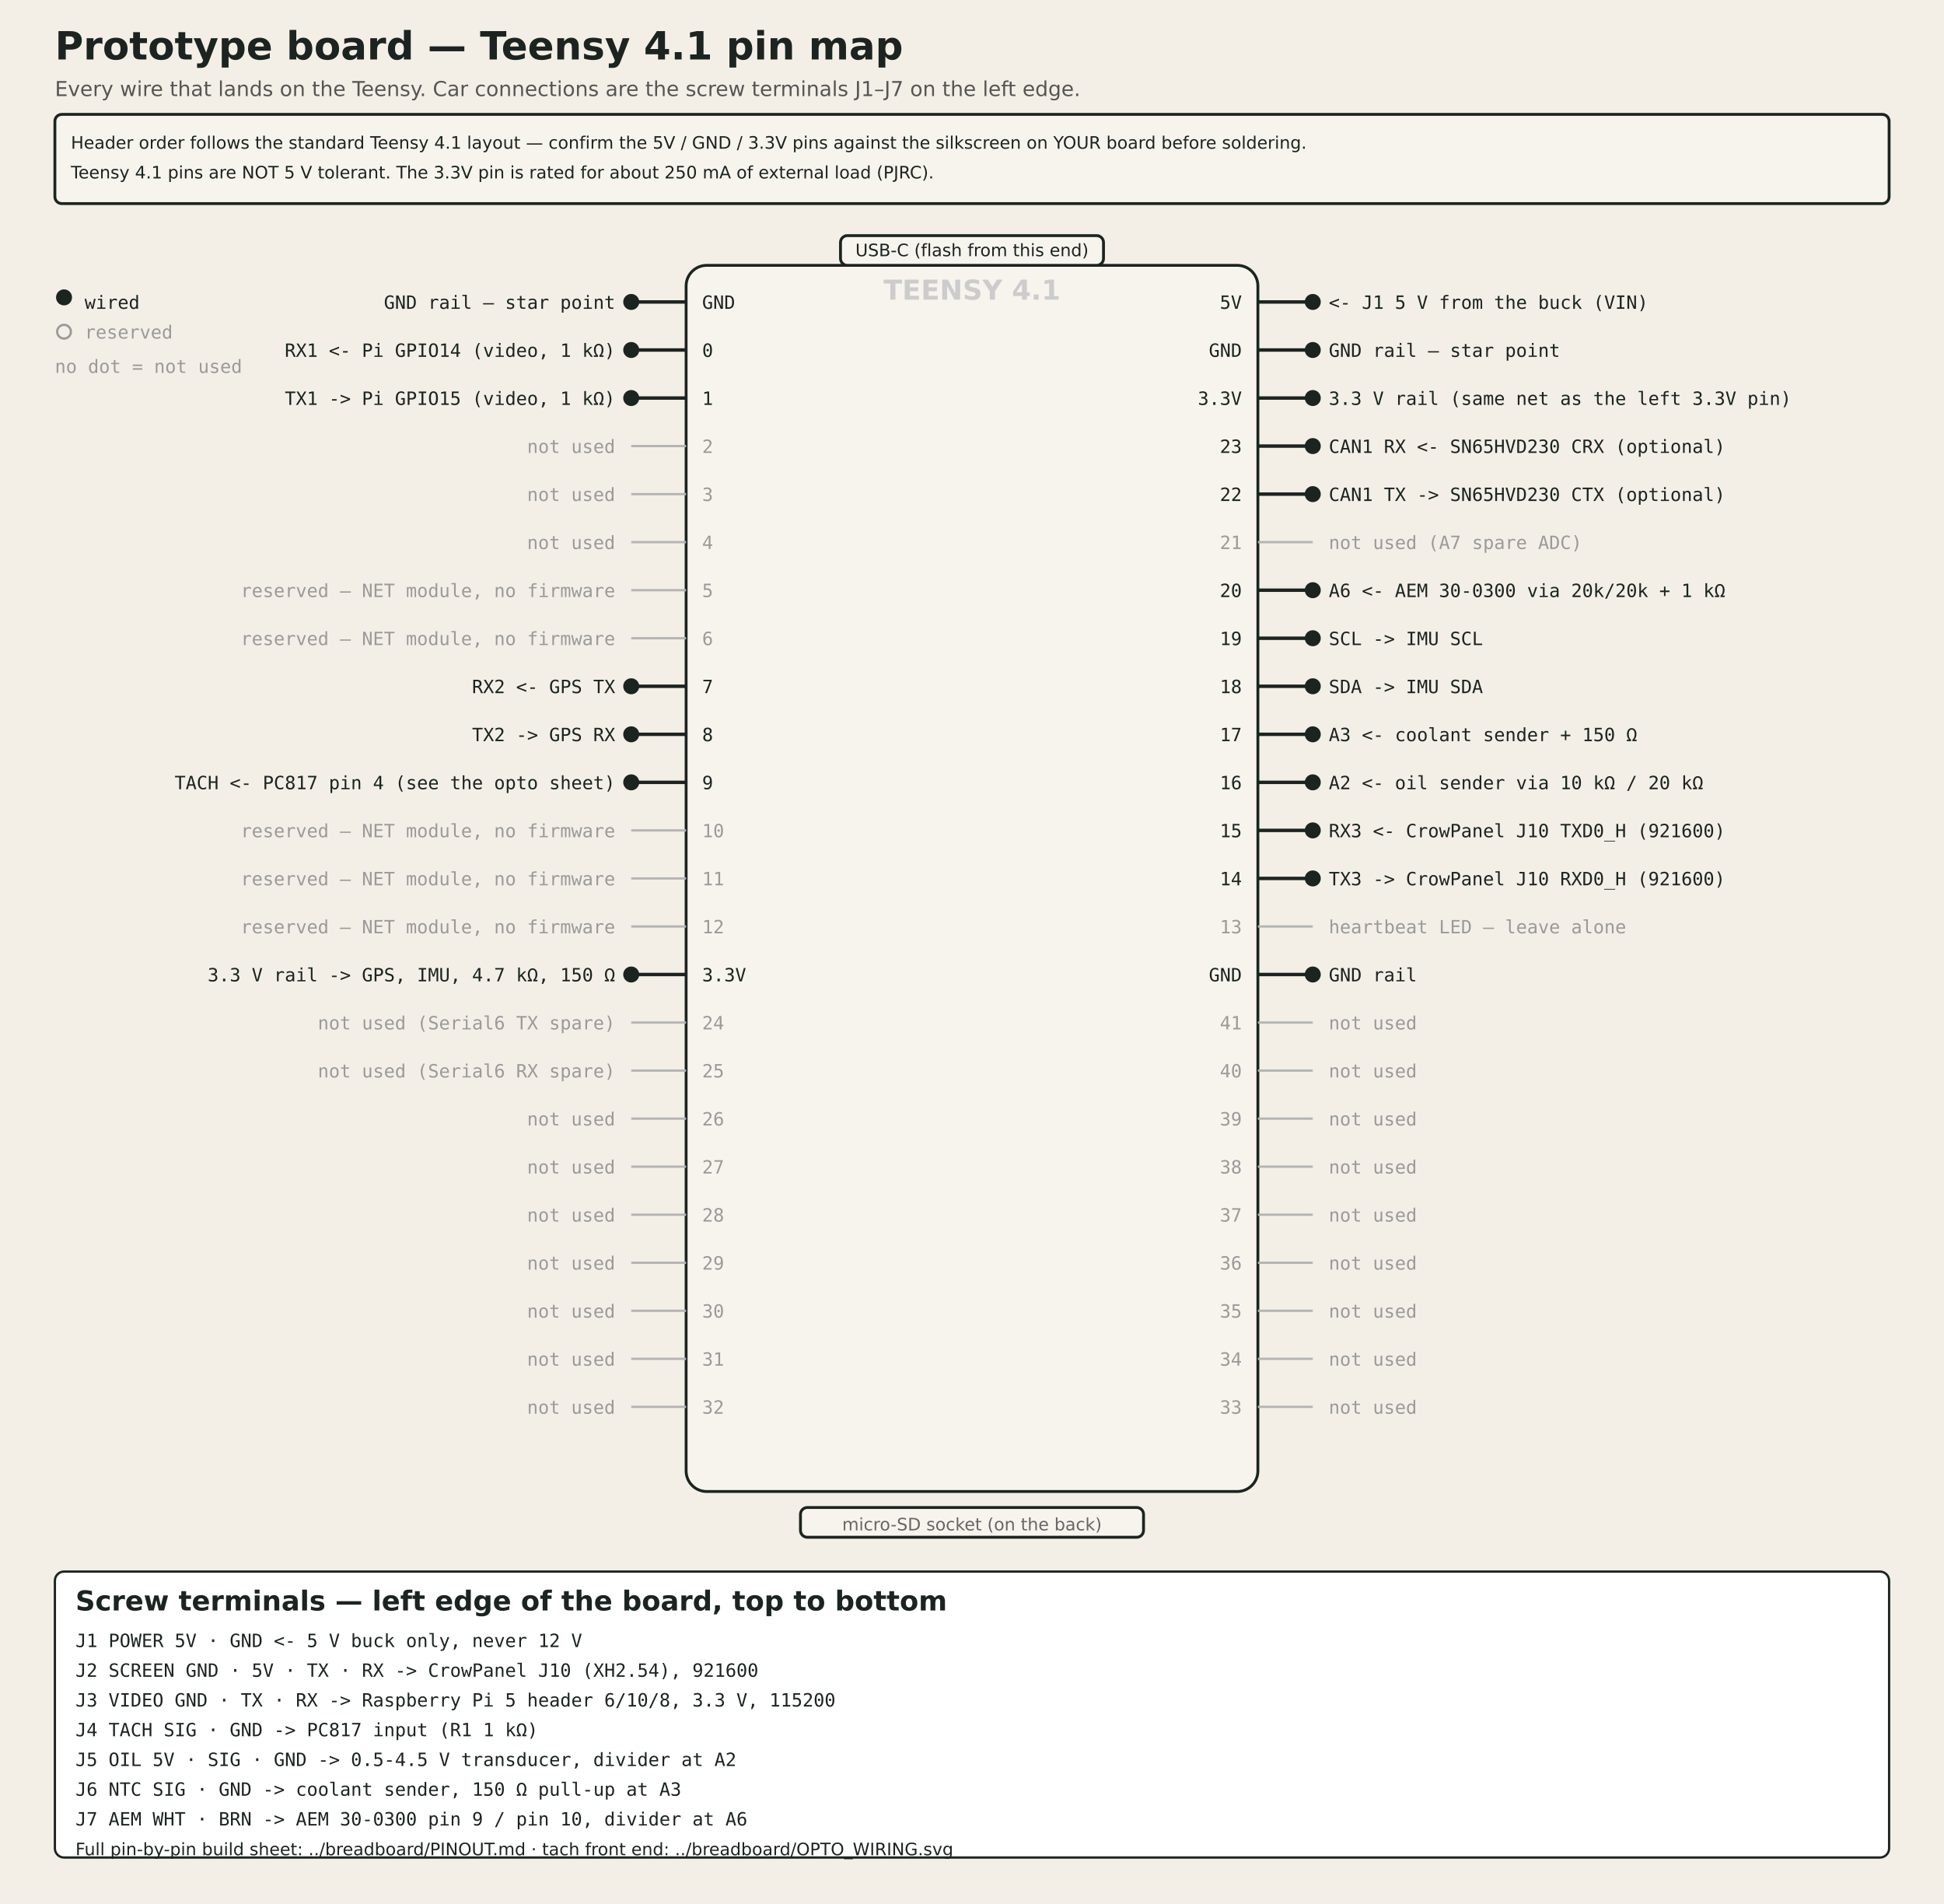
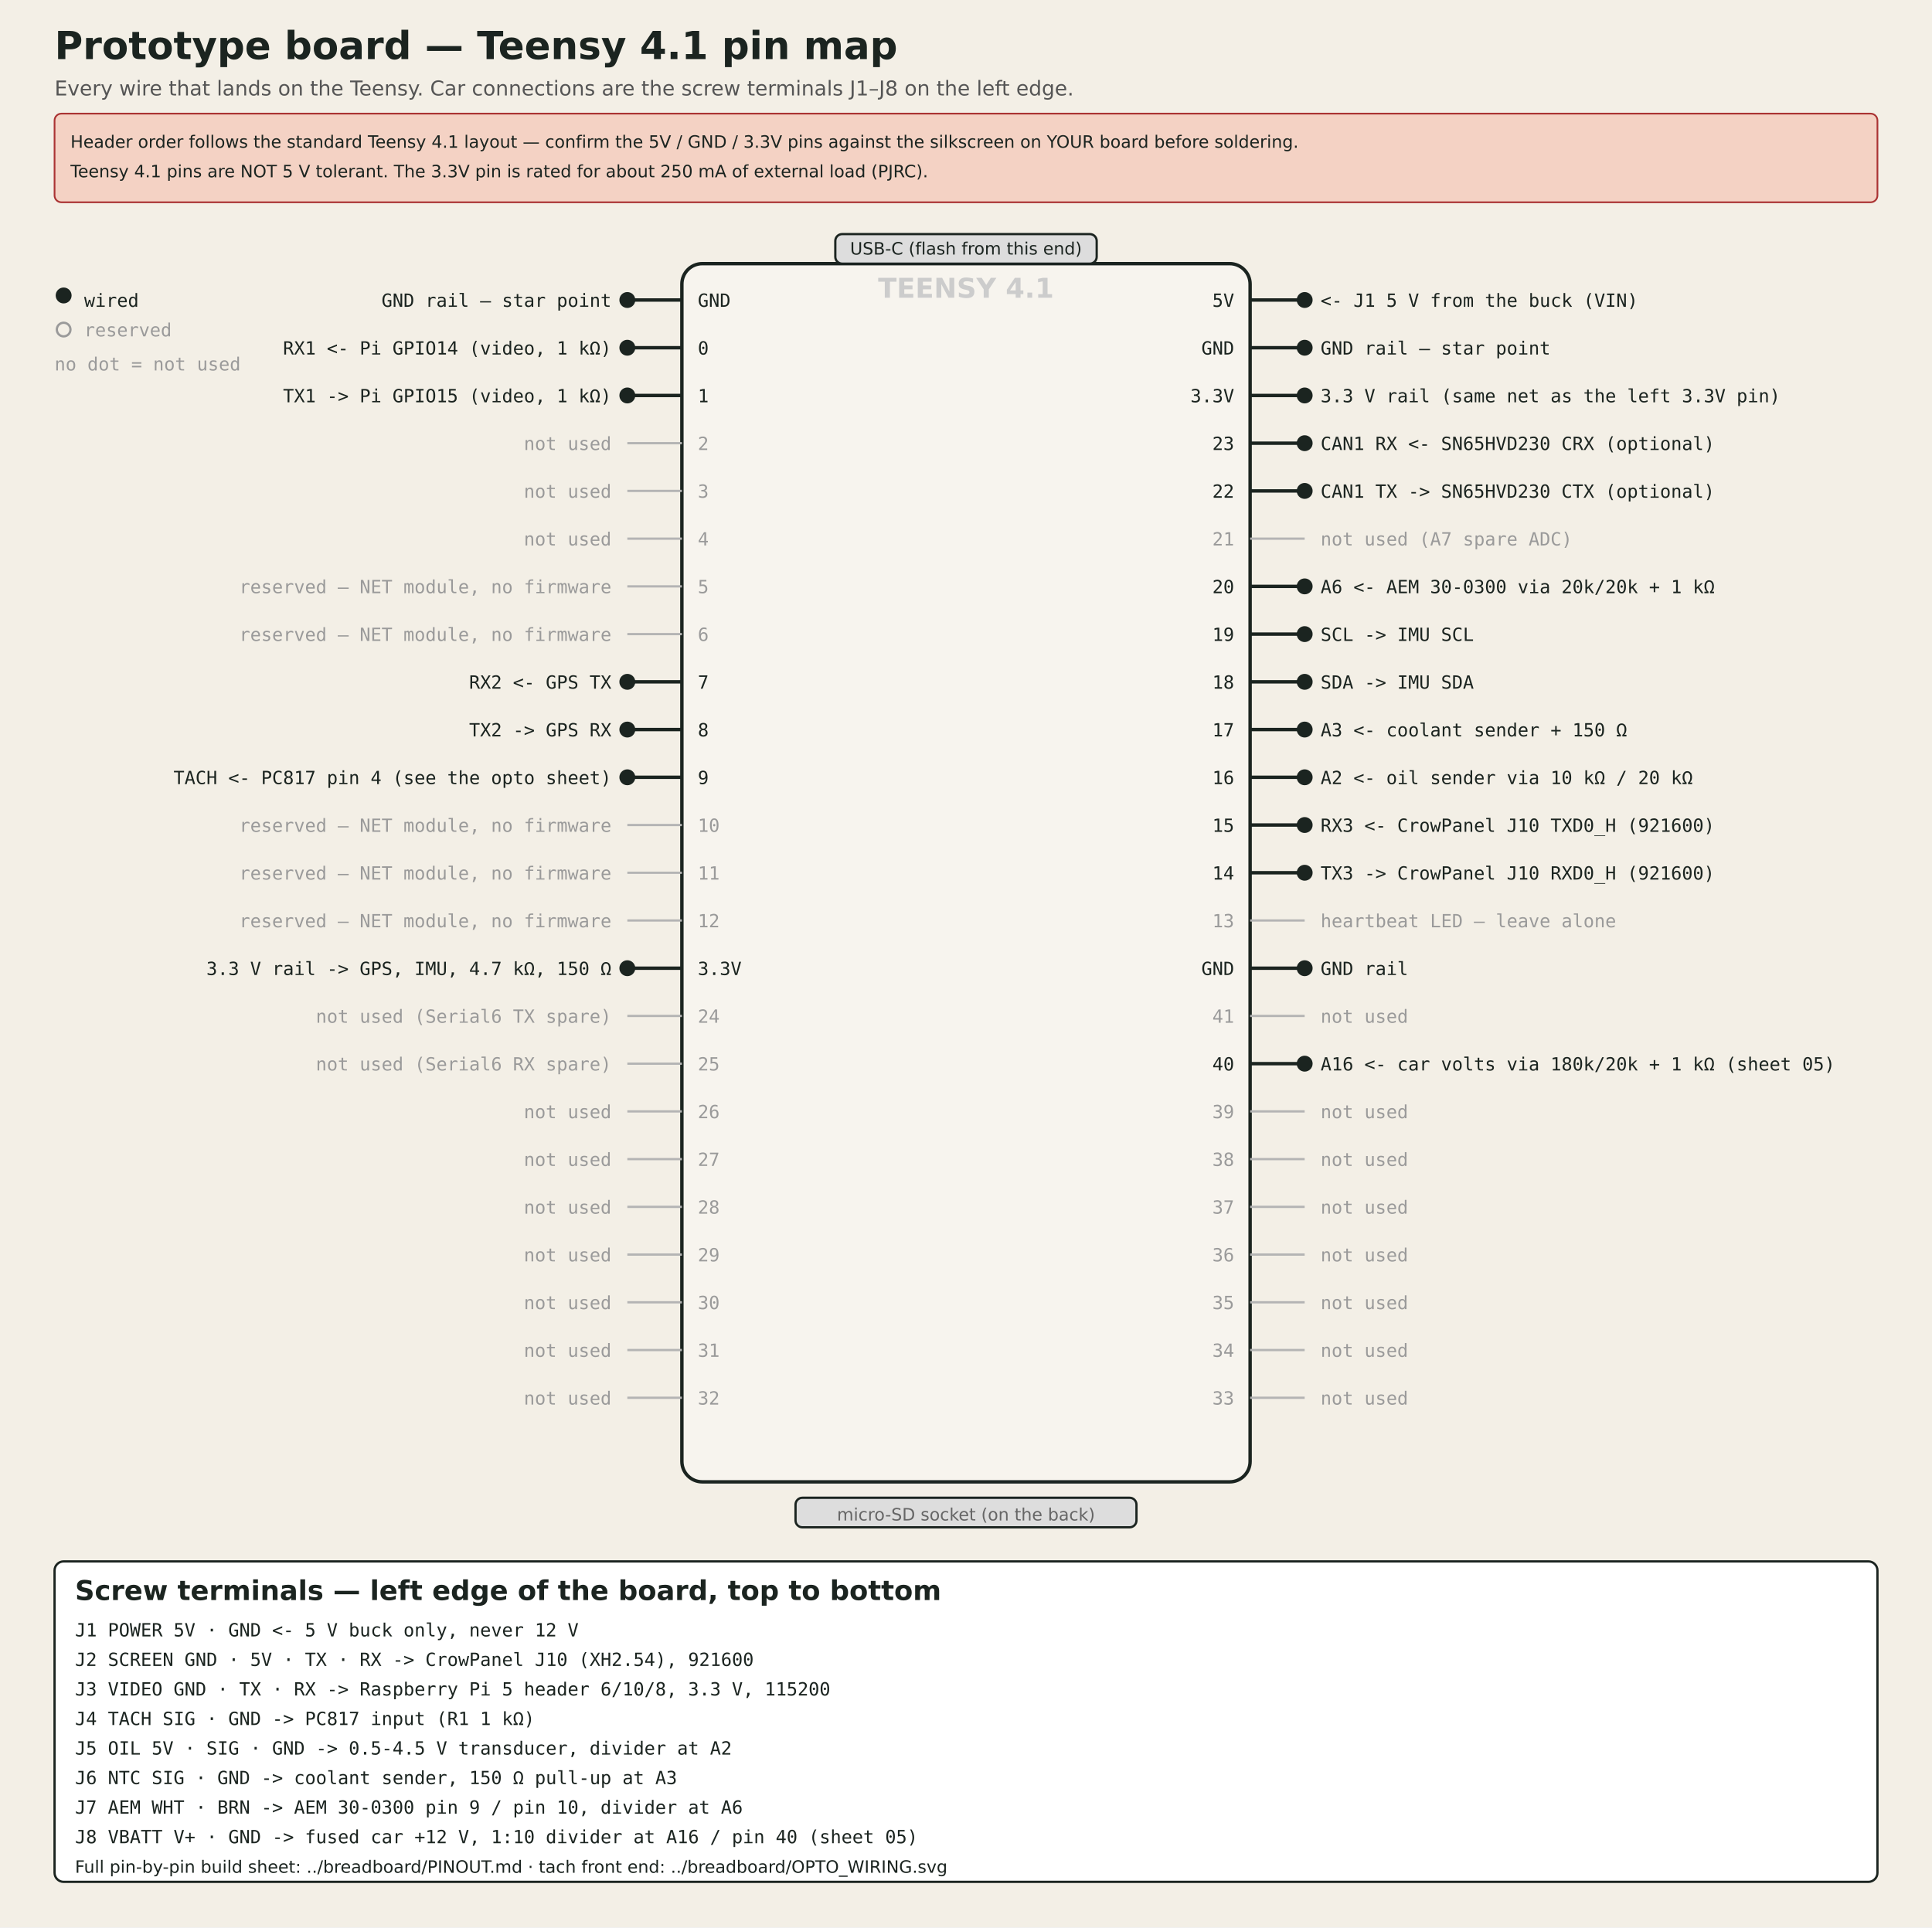
- <svg xmlns="http://www.w3.org/2000/svg" width="1700" height="1664" viewBox="0 0 1700 1664">
-   <rect width="1700" height="1664" fill="#f3efe6" />
+ <svg xmlns="http://www.w3.org/2000/svg" width="1700" height="1696" viewBox="0 0 1700 1696">
+   <rect width="1700" height="1696" fill="#f3efe6" />
  <style>
 text{font-family:DejaVu Sans,Liberation Sans,sans-serif;fill:#1b2420}
 .t{font-size:34px;font-weight:700}
 .h{font-size:24px;font-weight:700}
 .s{font-size:18px}
 .v{font-family:DejaVu Sans Mono,monospace;font-size:16px}
 .xs{font-size:15px}
 .pin{font-family:DejaVu Sans Mono,monospace;font-size:19px;font-weight:700;fill:#a33}
 .box{fill:#f7f4ee;stroke:#1b2420;stroke-width:2.5}
 .wire{stroke:#1b2420;stroke-width:3;fill:none}
 .comp{fill:none;stroke:#1b2420;stroke-width:3}
 .panel{fill:#ffffff;stroke:#1b2420;stroke-width:2}
 .chip{fill:#eef3f7;stroke:#1b2420;stroke-width:2.5}
 .term{fill:#222222;stroke:#c9a227;stroke-width:2}
 .free{stroke:#b4b4b4;stroke-width:2;fill:none}
 .dim{fill:#9a9a9a}
</style>
  <text x="48" y="52" class="t">Prototype board — Teensy 4.1 pin map</text>
-   <text x="48" y="84" class="s" style="fill:#555">Every wire that lands on the Teensy. Car connections are the screw terminals J1–J7 on the left edge.</text>
-   <rect x="48" y="100" width="1604" height="78" rx="6" class="box" fill="#f4d2c4" stroke="#a33" stroke-width="1.5" />
+   <text x="48" y="84" class="s" style="fill:#555">Every wire that lands on the Teensy. Car connections are the screw terminals J1–J8 on the left edge.</text>
+   <rect x="48" y="100" width="1604" height="78" rx="6" class="box" style="fill:#f4d2c4;stroke:#a33;stroke-width:1.5" />
  <text x="62" y="130" class="xs">Header order follows the standard Teensy 4.1 layout — confirm the 5V / GND / 3.3V pins against the silkscreen on YOUR board before soldering.</text>
  <text x="62" y="156" class="xs">Teensy 4.1 pins are NOT 5 V tolerant. The 3.3V pin is rated for about 250 mA of external load (PJRC).</text>
-   <rect x="600" y="232" width="500" height="1072" rx="18" class="box" fill="#f7f4ee" stroke="#1b2420" stroke-width="3" />
-   <rect x="735" y="206" width="230" height="26" rx="6" class="box" fill="#dddddd" stroke="#1b2420" stroke-width="2" />
+   <rect x="600" y="232" width="500" height="1072" rx="18" class="box" style="fill:#f7f4ee;stroke:#1b2420;stroke-width:3" />
+   <rect x="735" y="206" width="230" height="26" rx="6" class="box" style="fill:#dddddd;stroke:#1b2420;stroke-width:2" />
  <text x="850" y="224" class="xs" text-anchor="middle">USB-C  (flash from this end)</text>
-   <rect x="700" y="1318" width="300" height="26" rx="6" class="box" fill="#dddddd" stroke="#1b2420" stroke-width="2" />
+   <rect x="700" y="1318" width="300" height="26" rx="6" class="box" style="fill:#dddddd;stroke:#1b2420;stroke-width:2" />
  <text x="850" y="1338" class="xs" text-anchor="middle" style="fill:#666">micro-SD socket (on the back)</text>
  <text x="850" y="262" class="h" text-anchor="middle" style="fill:#cccccc">TEENSY 4.1</text>
  <line x1="600" y1="264" x2="552" y2="264" class="wire" />
  <circle cx="552" cy="264" r="7" fill="#1b2420" />
  <text x="614" y="270" class="v" text-anchor="start">GND</text>
  <text x="538" y="270" class="v" text-anchor="end">GND rail — star point</text>
  <line x1="600" y1="306" x2="552" y2="306" class="wire" />
  <circle cx="552" cy="306" r="7" fill="#1b2420" />
  <text x="614" y="312" class="v" text-anchor="start">0</text>
  <text x="538" y="312" class="v" text-anchor="end">RX1  &lt;-  Pi GPIO14   (video, 1 kΩ)</text>
  <line x1="600" y1="348" x2="552" y2="348" class="wire" />
  <circle cx="552" cy="348" r="7" fill="#1b2420" />
  <text x="614" y="354" class="v" text-anchor="start">1</text>
  <text x="538" y="354" class="v" text-anchor="end">TX1  -&gt;  Pi GPIO15   (video, 1 kΩ)</text>
  <line x1="600" y1="390" x2="552" y2="390" class="free" />
  <text x="614" y="396" class="v" text-anchor="start" style="fill:#9a9a9a">2</text>
  <text x="538" y="396" class="v" text-anchor="end" style="fill:#9a9a9a">not used</text>
  <line x1="600" y1="432" x2="552" y2="432" class="free" />
  <text x="614" y="438" class="v" text-anchor="start" style="fill:#9a9a9a">3</text>
  <text x="538" y="438" class="v" text-anchor="end" style="fill:#9a9a9a">not used</text>
  <line x1="600" y1="474" x2="552" y2="474" class="free" />
  <text x="614" y="480" class="v" text-anchor="start" style="fill:#9a9a9a">4</text>
  <text x="538" y="480" class="v" text-anchor="end" style="fill:#9a9a9a">not used</text>
  <line x1="600" y1="516" x2="552" y2="516" class="free" />
  <text x="614" y="522" class="v" text-anchor="start" style="fill:#9a9a9a">5</text>
  <text x="538" y="522" class="v" text-anchor="end" style="fill:#9a9a9a">reserved — NET module, no firmware</text>
  <line x1="600" y1="558" x2="552" y2="558" class="free" />
  <text x="614" y="564" class="v" text-anchor="start" style="fill:#9a9a9a">6</text>
  <text x="538" y="564" class="v" text-anchor="end" style="fill:#9a9a9a">reserved — NET module, no firmware</text>
  <line x1="600" y1="600" x2="552" y2="600" class="wire" />
  <circle cx="552" cy="600" r="7" fill="#1b2420" />
  <text x="614" y="606" class="v" text-anchor="start">7</text>
  <text x="538" y="606" class="v" text-anchor="end">RX2  &lt;-  GPS TX</text>
  <line x1="600" y1="642" x2="552" y2="642" class="wire" />
  <circle cx="552" cy="642" r="7" fill="#1b2420" />
  <text x="614" y="648" class="v" text-anchor="start">8</text>
  <text x="538" y="648" class="v" text-anchor="end">TX2  -&gt;  GPS RX</text>
  <line x1="600" y1="684" x2="552" y2="684" class="wire" />
  <circle cx="552" cy="684" r="7" fill="#1b2420" />
  <text x="614" y="690" class="v" text-anchor="start">9</text>
  <text x="538" y="690" class="v" text-anchor="end">TACH  &lt;-  PC817 pin 4  (see the opto sheet)</text>
  <line x1="600" y1="726" x2="552" y2="726" class="free" />
  <text x="614" y="732" class="v" text-anchor="start" style="fill:#9a9a9a">10</text>
  <text x="538" y="732" class="v" text-anchor="end" style="fill:#9a9a9a">reserved — NET module, no firmware</text>
  <line x1="600" y1="768" x2="552" y2="768" class="free" />
  <text x="614" y="774" class="v" text-anchor="start" style="fill:#9a9a9a">11</text>
  <text x="538" y="774" class="v" text-anchor="end" style="fill:#9a9a9a">reserved — NET module, no firmware</text>
  <line x1="600" y1="810" x2="552" y2="810" class="free" />
  <text x="614" y="816" class="v" text-anchor="start" style="fill:#9a9a9a">12</text>
  <text x="538" y="816" class="v" text-anchor="end" style="fill:#9a9a9a">reserved — NET module, no firmware</text>
  <line x1="600" y1="852" x2="552" y2="852" class="wire" />
  <circle cx="552" cy="852" r="7" fill="#1b2420" />
  <text x="614" y="858" class="v" text-anchor="start">3.3V</text>
  <text x="538" y="858" class="v" text-anchor="end">3.3 V rail -&gt; GPS, IMU, 4.7 kΩ, 150 Ω</text>
  <line x1="600" y1="894" x2="552" y2="894" class="free" />
  <text x="614" y="900" class="v" text-anchor="start" style="fill:#9a9a9a">24</text>
  <text x="538" y="900" class="v" text-anchor="end" style="fill:#9a9a9a">not used  (Serial6 TX spare)</text>
  <line x1="600" y1="936" x2="552" y2="936" class="free" />
  <text x="614" y="942" class="v" text-anchor="start" style="fill:#9a9a9a">25</text>
  <text x="538" y="942" class="v" text-anchor="end" style="fill:#9a9a9a">not used  (Serial6 RX spare)</text>
  <line x1="600" y1="978" x2="552" y2="978" class="free" />
  <text x="614" y="984" class="v" text-anchor="start" style="fill:#9a9a9a">26</text>
  <text x="538" y="984" class="v" text-anchor="end" style="fill:#9a9a9a">not used</text>
  <line x1="600" y1="1020" x2="552" y2="1020" class="free" />
  <text x="614" y="1026" class="v" text-anchor="start" style="fill:#9a9a9a">27</text>
  <text x="538" y="1026" class="v" text-anchor="end" style="fill:#9a9a9a">not used</text>
  <line x1="600" y1="1062" x2="552" y2="1062" class="free" />
  <text x="614" y="1068" class="v" text-anchor="start" style="fill:#9a9a9a">28</text>
  <text x="538" y="1068" class="v" text-anchor="end" style="fill:#9a9a9a">not used</text>
  <line x1="600" y1="1104" x2="552" y2="1104" class="free" />
  <text x="614" y="1110" class="v" text-anchor="start" style="fill:#9a9a9a">29</text>
  <text x="538" y="1110" class="v" text-anchor="end" style="fill:#9a9a9a">not used</text>
  <line x1="600" y1="1146" x2="552" y2="1146" class="free" />
  <text x="614" y="1152" class="v" text-anchor="start" style="fill:#9a9a9a">30</text>
  <text x="538" y="1152" class="v" text-anchor="end" style="fill:#9a9a9a">not used</text>
  <line x1="600" y1="1188" x2="552" y2="1188" class="free" />
  <text x="614" y="1194" class="v" text-anchor="start" style="fill:#9a9a9a">31</text>
  <text x="538" y="1194" class="v" text-anchor="end" style="fill:#9a9a9a">not used</text>
  <line x1="600" y1="1230" x2="552" y2="1230" class="free" />
  <text x="614" y="1236" class="v" text-anchor="start" style="fill:#9a9a9a">32</text>
  <text x="538" y="1236" class="v" text-anchor="end" style="fill:#9a9a9a">not used</text>
  <line x1="1100" y1="264" x2="1148" y2="264" class="wire" />
  <circle cx="1148" cy="264" r="7" fill="#1b2420" />
  <text x="1086" y="270" class="v" text-anchor="end">5V</text>
  <text x="1162" y="270" class="v" text-anchor="start">&lt;-  J1 5 V from the buck   (VIN)</text>
  <line x1="1100" y1="306" x2="1148" y2="306" class="wire" />
  <circle cx="1148" cy="306" r="7" fill="#1b2420" />
  <text x="1086" y="312" class="v" text-anchor="end">GND</text>
  <text x="1162" y="312" class="v" text-anchor="start">GND rail — star point</text>
  <line x1="1100" y1="348" x2="1148" y2="348" class="wire" />
  <circle cx="1148" cy="348" r="7" fill="#1b2420" />
  <text x="1086" y="354" class="v" text-anchor="end">3.3V</text>
  <text x="1162" y="354" class="v" text-anchor="start">3.3 V rail  (same net as the left 3.3V pin)</text>
  <line x1="1100" y1="390" x2="1148" y2="390" class="wire" />
  <circle cx="1148" cy="390" r="7" fill="#1b2420" />
  <text x="1086" y="396" class="v" text-anchor="end">23</text>
  <text x="1162" y="396" class="v" text-anchor="start">CAN1 RX  &lt;-  SN65HVD230 CRX   (optional)</text>
  <line x1="1100" y1="432" x2="1148" y2="432" class="wire" />
  <circle cx="1148" cy="432" r="7" fill="#1b2420" />
  <text x="1086" y="438" class="v" text-anchor="end">22</text>
  <text x="1162" y="438" class="v" text-anchor="start">CAN1 TX  -&gt;  SN65HVD230 CTX   (optional)</text>
  <line x1="1100" y1="474" x2="1148" y2="474" class="free" />
  <text x="1086" y="480" class="v" text-anchor="end" style="fill:#9a9a9a">21</text>
  <text x="1162" y="480" class="v" text-anchor="start" style="fill:#9a9a9a">not used  (A7 spare ADC)</text>
  <line x1="1100" y1="516" x2="1148" y2="516" class="wire" />
  <circle cx="1148" cy="516" r="7" fill="#1b2420" />
  <text x="1086" y="522" class="v" text-anchor="end">20</text>
  <text x="1162" y="522" class="v" text-anchor="start">A6  &lt;-  AEM 30-0300 via 20k/20k + 1 kΩ</text>
  <line x1="1100" y1="558" x2="1148" y2="558" class="wire" />
  <circle cx="1148" cy="558" r="7" fill="#1b2420" />
  <text x="1086" y="564" class="v" text-anchor="end">19</text>
  <text x="1162" y="564" class="v" text-anchor="start">SCL  -&gt;  IMU SCL</text>
  <line x1="1100" y1="600" x2="1148" y2="600" class="wire" />
  <circle cx="1148" cy="600" r="7" fill="#1b2420" />
  <text x="1086" y="606" class="v" text-anchor="end">18</text>
  <text x="1162" y="606" class="v" text-anchor="start">SDA  -&gt;  IMU SDA</text>
  <line x1="1100" y1="642" x2="1148" y2="642" class="wire" />
  <circle cx="1148" cy="642" r="7" fill="#1b2420" />
  <text x="1086" y="648" class="v" text-anchor="end">17</text>
  <text x="1162" y="648" class="v" text-anchor="start">A3  &lt;-  coolant sender + 150 Ω</text>
  <line x1="1100" y1="684" x2="1148" y2="684" class="wire" />
  <circle cx="1148" cy="684" r="7" fill="#1b2420" />
  <text x="1086" y="690" class="v" text-anchor="end">16</text>
  <text x="1162" y="690" class="v" text-anchor="start">A2  &lt;-  oil sender via 10 kΩ / 20 kΩ</text>
  <line x1="1100" y1="726" x2="1148" y2="726" class="wire" />
  <circle cx="1148" cy="726" r="7" fill="#1b2420" />
  <text x="1086" y="732" class="v" text-anchor="end">15</text>
  <text x="1162" y="732" class="v" text-anchor="start">RX3  &lt;-  CrowPanel J10 TXD0_H  (921600)</text>
  <line x1="1100" y1="768" x2="1148" y2="768" class="wire" />
  <circle cx="1148" cy="768" r="7" fill="#1b2420" />
  <text x="1086" y="774" class="v" text-anchor="end">14</text>
  <text x="1162" y="774" class="v" text-anchor="start">TX3  -&gt;  CrowPanel J10 RXD0_H  (921600)</text>
  <line x1="1100" y1="810" x2="1148" y2="810" class="free" />
  <text x="1086" y="816" class="v" text-anchor="end" style="fill:#9a9a9a">13</text>
  <text x="1162" y="816" class="v" text-anchor="start" style="fill:#9a9a9a">heartbeat LED — leave alone</text>
  <line x1="1100" y1="852" x2="1148" y2="852" class="wire" />
  <circle cx="1148" cy="852" r="7" fill="#1b2420" />
  <text x="1086" y="858" class="v" text-anchor="end">GND</text>
  <text x="1162" y="858" class="v" text-anchor="start">GND rail</text>
  <line x1="1100" y1="894" x2="1148" y2="894" class="free" />
  <text x="1086" y="900" class="v" text-anchor="end" style="fill:#9a9a9a">41</text>
  <text x="1162" y="900" class="v" text-anchor="start" style="fill:#9a9a9a">not used</text>
-   <line x1="1100" y1="936" x2="1148" y2="936" class="free" />
-   <text x="1086" y="942" class="v" text-anchor="end" style="fill:#9a9a9a">40</text>
-   <text x="1162" y="942" class="v" text-anchor="start" style="fill:#9a9a9a">not used</text>
+   <line x1="1100" y1="936" x2="1148" y2="936" class="wire" />
+   <circle cx="1148" cy="936" r="7" fill="#1b2420" />
+   <text x="1086" y="942" class="v" text-anchor="end">40</text>
+   <text x="1162" y="942" class="v" text-anchor="start">A16  &lt;-  car volts via 180k/20k + 1 kΩ  (sheet 05)</text>
  <line x1="1100" y1="978" x2="1148" y2="978" class="free" />
  <text x="1086" y="984" class="v" text-anchor="end" style="fill:#9a9a9a">39</text>
  <text x="1162" y="984" class="v" text-anchor="start" style="fill:#9a9a9a">not used</text>
  <line x1="1100" y1="1020" x2="1148" y2="1020" class="free" />
  <text x="1086" y="1026" class="v" text-anchor="end" style="fill:#9a9a9a">38</text>
  <text x="1162" y="1026" class="v" text-anchor="start" style="fill:#9a9a9a">not used</text>
  <line x1="1100" y1="1062" x2="1148" y2="1062" class="free" />
  <text x="1086" y="1068" class="v" text-anchor="end" style="fill:#9a9a9a">37</text>
  <text x="1162" y="1068" class="v" text-anchor="start" style="fill:#9a9a9a">not used</text>
  <line x1="1100" y1="1104" x2="1148" y2="1104" class="free" />
  <text x="1086" y="1110" class="v" text-anchor="end" style="fill:#9a9a9a">36</text>
  <text x="1162" y="1110" class="v" text-anchor="start" style="fill:#9a9a9a">not used</text>
  <line x1="1100" y1="1146" x2="1148" y2="1146" class="free" />
  <text x="1086" y="1152" class="v" text-anchor="end" style="fill:#9a9a9a">35</text>
  <text x="1162" y="1152" class="v" text-anchor="start" style="fill:#9a9a9a">not used</text>
  <line x1="1100" y1="1188" x2="1148" y2="1188" class="free" />
  <text x="1086" y="1194" class="v" text-anchor="end" style="fill:#9a9a9a">34</text>
  <text x="1162" y="1194" class="v" text-anchor="start" style="fill:#9a9a9a">not used</text>
  <line x1="1100" y1="1230" x2="1148" y2="1230" class="free" />
  <text x="1086" y="1236" class="v" text-anchor="end" style="fill:#9a9a9a">33</text>
  <text x="1162" y="1236" class="v" text-anchor="start" style="fill:#9a9a9a">not used</text>
  <circle cx="56" cy="260" r="7" fill="#1b2420" />
  <text x="74" y="270" class="v">wired</text>
  <circle cx="56" cy="290" r="6" fill="none" stroke="#9a9a9a" stroke-width="2" />
  <text x="74" y="296" class="v" style="fill:#9a9a9a">reserved</text>
  <text x="48" y="326" class="v" style="fill:#9a9a9a">no dot = not used</text>
-   <rect x="48" y="1374" width="1604" height="250" rx="8" class="panel" />
+   <rect x="48" y="1374" width="1604" height="282" rx="8" class="panel" />
  <text x="66" y="1408" class="h">Screw terminals — left edge of the board, top to bottom</text>
  <text x="66" y="1440" class="v">J1 POWER   5V · GND                       &lt;- 5 V buck only, never 12 V</text>
  <text x="66" y="1466" class="v">J2 SCREEN  GND · 5V · TX · RX              -&gt; CrowPanel J10 (XH2.54), 921600</text>
  <text x="66" y="1492" class="v">J3 VIDEO   GND · TX · RX                   -&gt; Raspberry Pi 5 header 6/10/8, 3.3 V, 115200</text>
  <text x="66" y="1518" class="v">J4 TACH    SIG · GND                       -&gt; PC817 input (R1 1 kΩ)</text>
  <text x="66" y="1544" class="v">J5 OIL     5V · SIG · GND                  -&gt; 0.5-4.5 V transducer, divider at A2</text>
  <text x="66" y="1570" class="v">J6 NTC     SIG · GND                       -&gt; coolant sender, 150 Ω pull-up at A3</text>
  <text x="66" y="1596" class="v">J7 AEM     WHT · BRN                       -&gt; AEM 30-0300 pin 9 / pin 10, divider at A6</text>
-   <text x="66" y="1622" class="xs">Full pin-by-pin build sheet: ../breadboard/PINOUT.md  ·  tach front end: ../breadboard/OPTO_WIRING.svg</text>
+   <text x="66" y="1622" class="v">J8 VBATT   V+ · GND                        -&gt; fused car +12 V, 1:10 divider at A16 / pin 40 (sheet 05)</text>
+   <text x="66" y="1648" class="xs">Full pin-by-pin build sheet: ../breadboard/PINOUT.md  ·  tach front end: ../breadboard/OPTO_WIRING.svg</text>
</svg>
